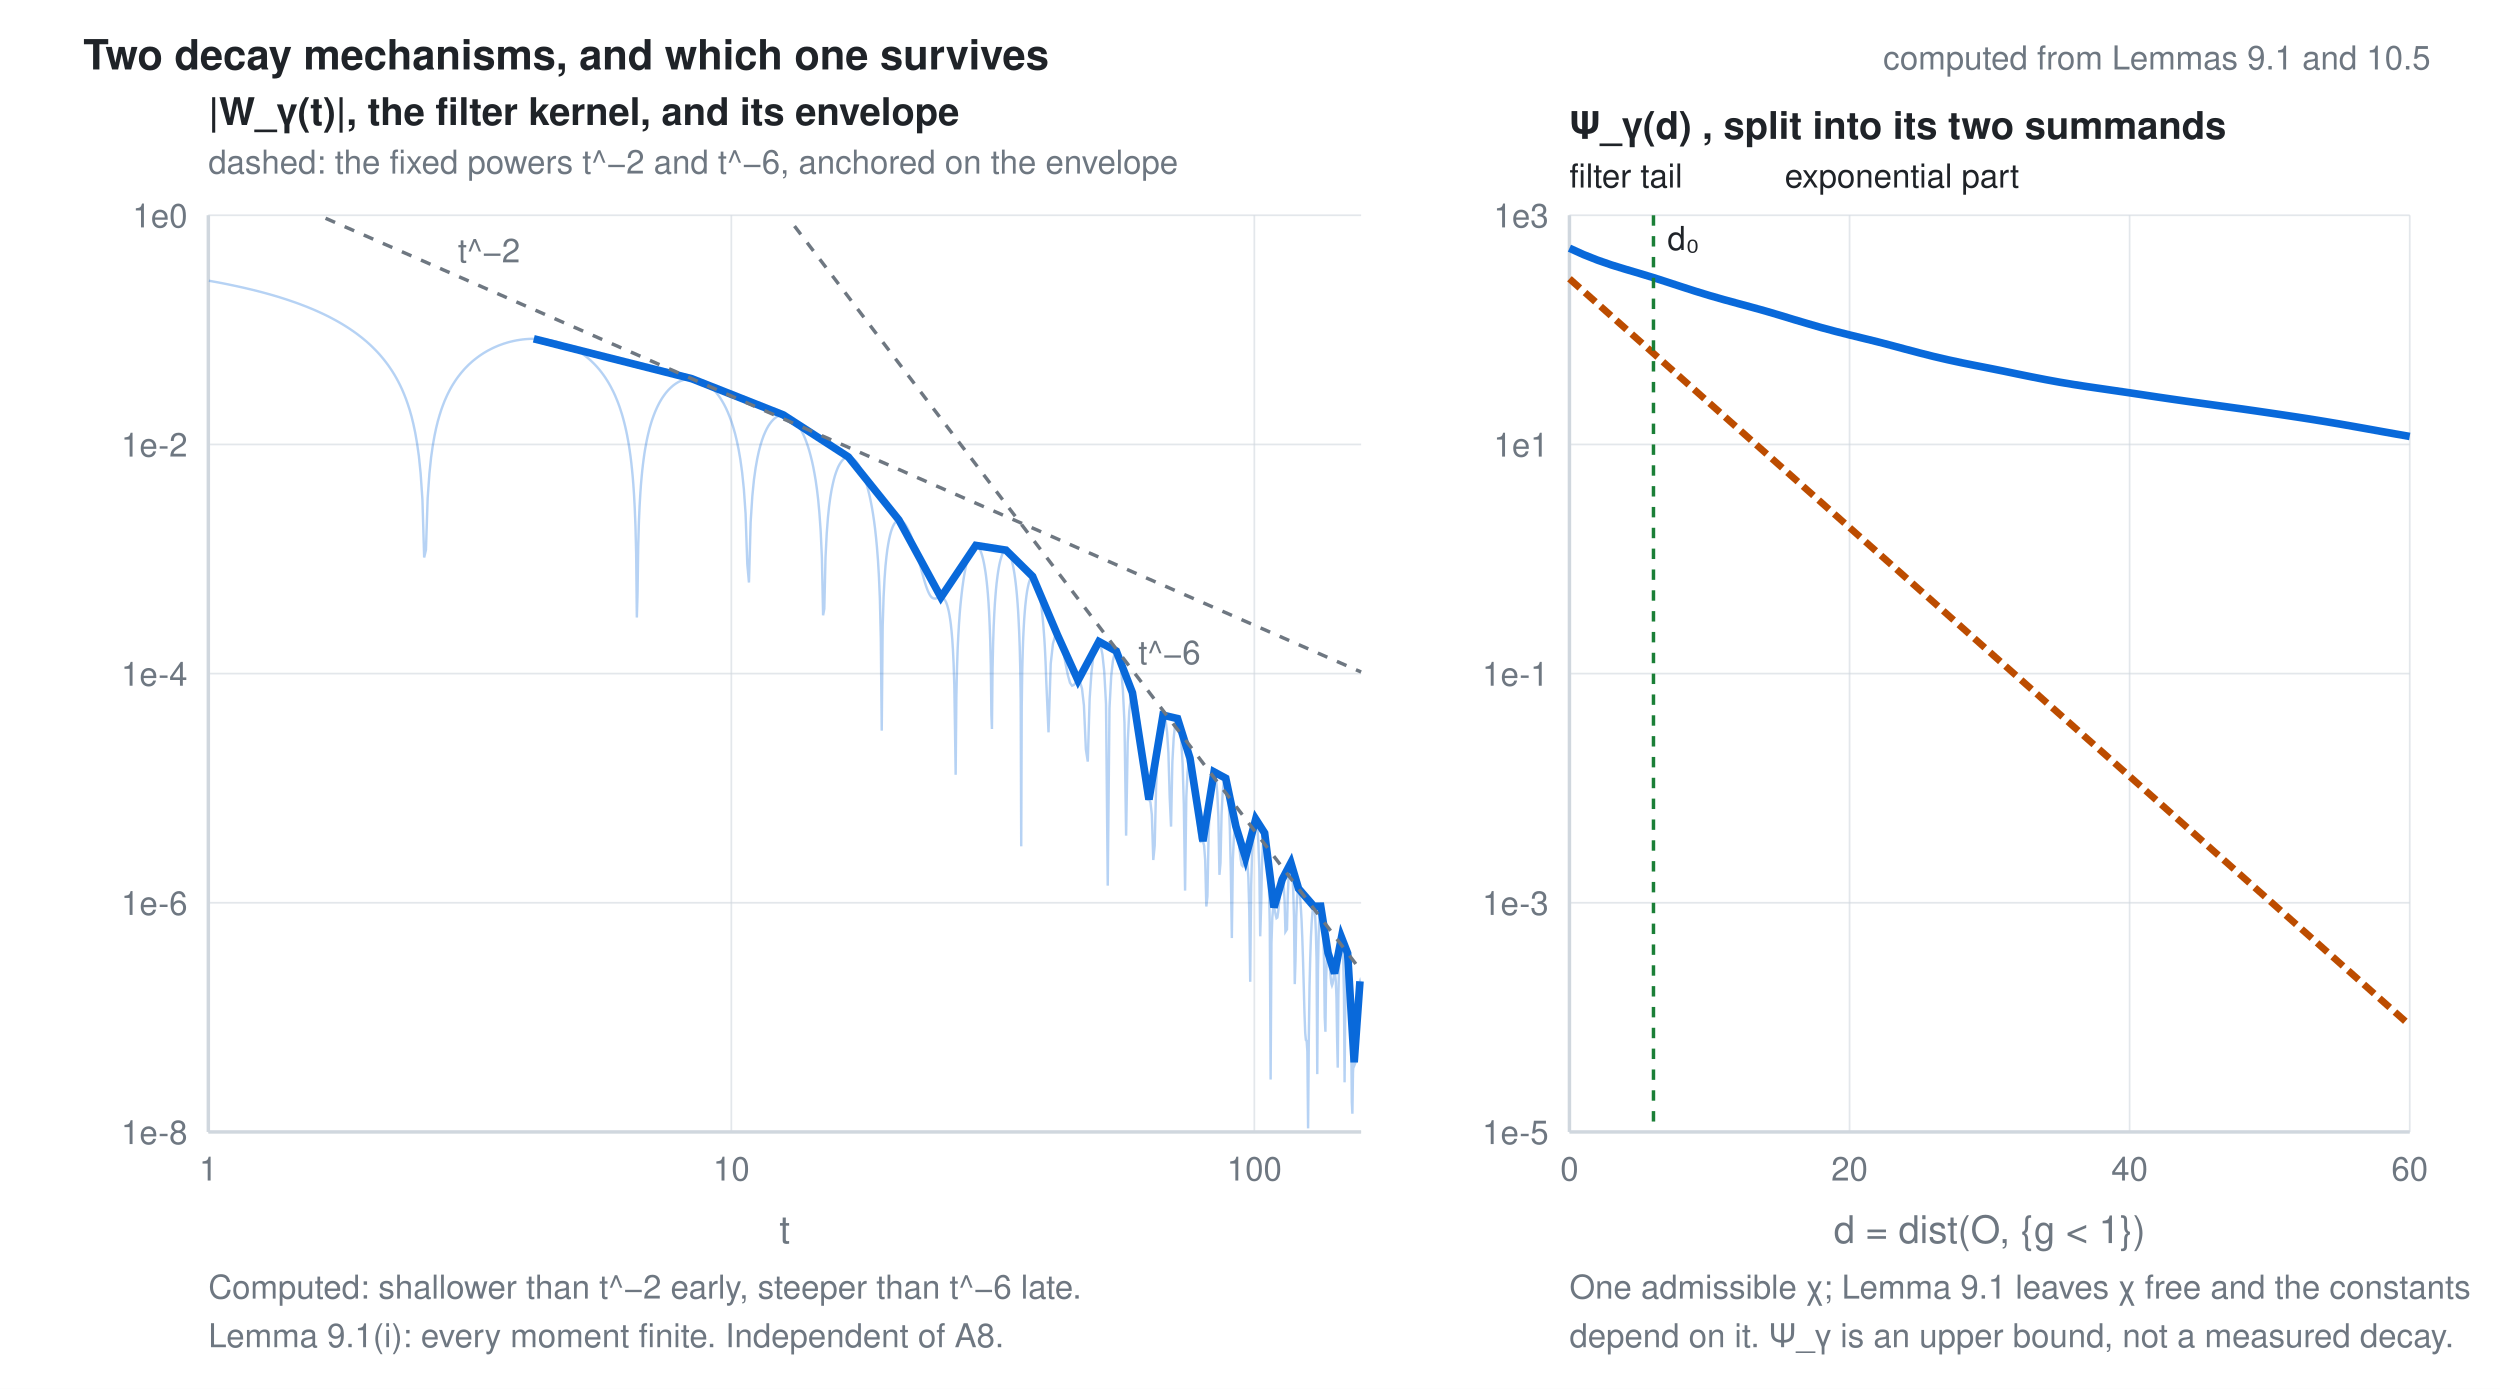
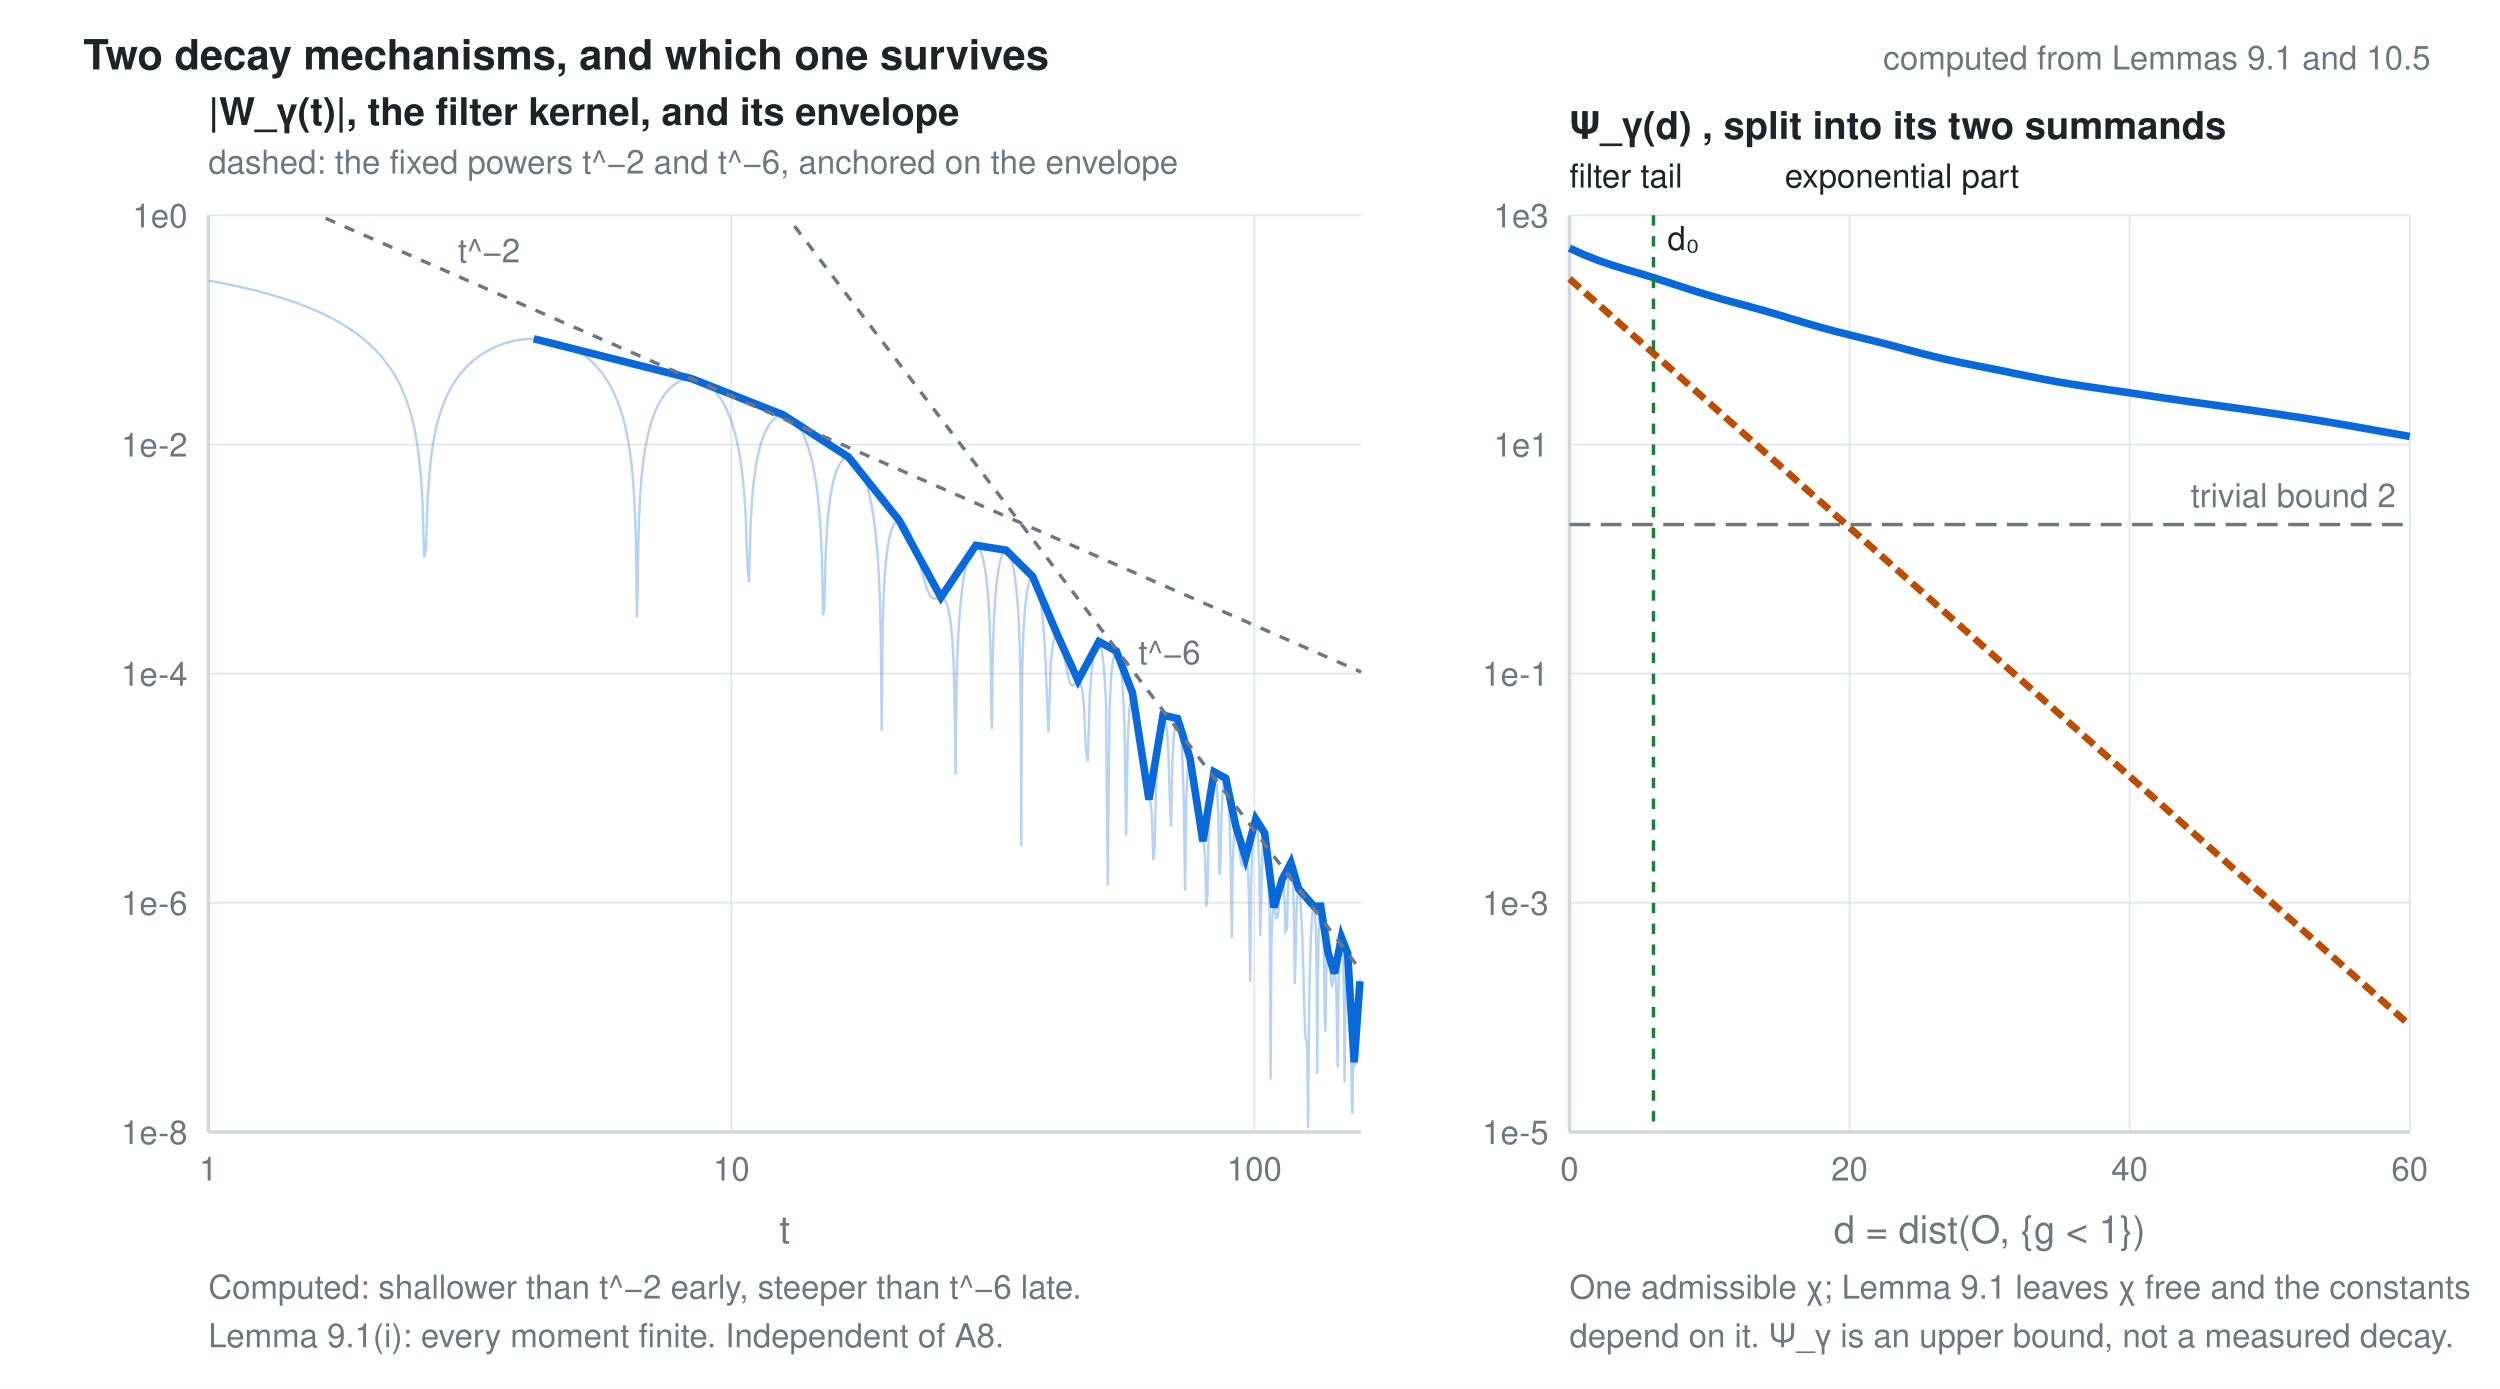
<svg xmlns="http://www.w3.org/2000/svg" viewBox="0 0 720 400" width="720" height="400" role="img" aria-labelledby="figtitle figdesc">
  <style>
  text{font-family:-apple-system,BlinkMacSystemFont,'Segoe UI',Helvetica,Arial,sans-serif;
       fill:#1f2328}
  .mut{fill:#6e7781} .sm{font-size:11px} .xs{font-size:9.5px} .b{font-weight:600}
  .ax{stroke:#d0d7de;stroke-width:1;fill:none}
  .gr{stroke:#d0d7de;stroke-width:.5;fill:none;opacity:.6}
</style>
  <rect width="720" height="400" fill="#ffffff" />
  <text x="24.00" y="20.00" class="b">Two decay mechanisms, and which one survives</text>
  <text x="700.00" y="20.00" class="mut xs" text-anchor="end">computed from Lemmas 9.1 and 10.5</text>
  <line x1="60.00" y1="62.00" x2="392.00" y2="62.00" class="gr" />
  <text x="54.00" y="65.50" class="mut xs" text-anchor="end">1e0</text>
  <line x1="60.00" y1="128.00" x2="392.00" y2="128.00" class="gr" />
  <text x="54.00" y="131.50" class="mut xs" text-anchor="end">1e-2</text>
  <line x1="60.00" y1="194.00" x2="392.00" y2="194.00" class="gr" />
  <text x="54.00" y="197.50" class="mut xs" text-anchor="end">1e-4</text>
  <line x1="60.00" y1="260.00" x2="392.00" y2="260.00" class="gr" />
  <text x="54.00" y="263.50" class="mut xs" text-anchor="end">1e-6</text>
  <line x1="60.00" y1="326.00" x2="392.00" y2="326.00" class="gr" />
  <text x="54.00" y="329.50" class="mut xs" text-anchor="end">1e-8</text>
  <line x1="60.00" y1="62.00" x2="60.00" y2="326.00" class="gr" />
  <text x="60.00" y="340.00" class="mut xs" text-anchor="middle">1</text>
  <line x1="210.63" y1="62.00" x2="210.63" y2="326.00" class="gr" />
  <text x="210.63" y="340.00" class="mut xs" text-anchor="middle">10</text>
  <line x1="361.25" y1="62.00" x2="361.25" y2="326.00" class="gr" />
  <text x="361.25" y="340.00" class="mut xs" text-anchor="middle">100</text>
  <line x1="60.00" y1="326.00" x2="392.00" y2="326.00" class="ax" />
  <line x1="60.00" y1="62.00" x2="60.00" y2="326.00" class="ax" />
  <path d="M60.16 80.85 L61.46 81.09 L62.73 81.32 L63.98 81.56 L65.20 81.80 L66.40 82.05 L67.58 82.30 L68.74 82.55 L69.87 82.80 L70.99 83.06 L72.09 83.32 L73.17 83.58 L74.24 83.85 L75.28 84.12 L76.31 84.40 L77.33 84.68 L78.33 84.96 L79.31 85.25 L80.28 85.54 L81.23 85.84 L82.17 86.14 L83.10 86.45 L84.02 86.76 L84.92 87.07 L85.81 87.39 L86.69 87.72 L87.55 88.05 L88.41 88.38 L89.25 88.73 L90.09 89.07 L90.91 89.43 L91.72 89.79 L92.53 90.16 L93.32 90.53 L94.10 90.91 L94.88 91.30 L95.64 91.70 L96.40 92.11 L97.14 92.52 L97.88 92.94 L98.61 93.37 L99.34 93.82 L100.05 94.27 L100.76 94.73 L101.46 95.21 L102.15 95.69 L102.84 96.19 L103.51 96.71 L104.19 97.23 L104.85 97.78 L105.51 98.33 L106.16 98.91 L106.80 99.50 L107.44 100.12 L108.07 100.75 L108.70 101.41 L109.32 102.09 L109.93 102.80 L110.54 103.54 L111.14 104.31 L111.74 105.11 L112.33 105.95 L112.92 106.84 L113.50 107.77 L114.08 108.76 L114.65 109.81 L115.22 110.93 L115.78 112.12 L116.33 113.41 L116.89 114.82 L117.43 116.35 L117.98 118.04 L118.52 119.94 L119.05 122.10 L119.58 124.61 L120.10 127.60 L120.63 131.34 L121.14 136.33 L121.66 143.90 L122.16 160.56 L122.67 158.35 L123.17 143.43 L123.67 136.37 L124.16 131.71 L124.65 128.25 L125.14 125.50 L125.62 123.23 L126.10 121.29 L126.58 119.62 L127.05 118.14 L127.52 116.82 L127.98 115.63 L128.45 114.54 L128.90 113.56 L129.36 112.65 L129.81 111.80 L130.26 111.02 L130.71 110.30 L131.15 109.62 L131.59 108.98 L132.03 108.38 L132.47 107.82 L132.90 107.28 L133.33 106.78 L133.75 106.30 L134.18 105.85 L134.60 105.42 L135.01 105.01 L135.43 104.63 L135.84 104.26 L136.25 103.90 L136.66 103.57 L137.07 103.25 L137.47 102.94 L137.87 102.65 L138.27 102.37 L138.66 102.10 L139.05 101.85 L139.44 101.60 L139.83 101.37 L140.22 101.14 L140.60 100.93 L140.98 100.73 L141.36 100.53 L141.74 100.34 L142.12 100.16 L142.49 99.99 L142.86 99.83 L143.23 99.67 L143.59 99.52 L143.96 99.38 L144.32 99.25 L144.68 99.12 L145.04 98.99 L145.40 98.88 L145.75 98.77 L146.10 98.66 L146.45 98.56 L146.80 98.47 L147.15 98.38 L147.49 98.30 L147.84 98.22 L148.18 98.15 L148.52 98.08 L148.86 98.01 L149.19 97.96 L149.53 97.90 L149.86 97.85 L150.19 97.81 L150.52 97.76 L150.85 97.73 L151.18 97.69 L151.50 97.67 L151.82 97.64 L152.15 97.62 L152.47 97.60 L152.78 97.59 L153.10 97.58 L153.42 97.58 L153.73 97.57 L154.04 97.58 L154.35 97.58 L154.66 97.59 L154.97 97.60 L155.28 97.62 L155.58 97.64 L155.88 97.67 L156.19 97.69 L156.49 97.72 L156.79 97.76 L157.09 97.79 L157.38 97.84 L157.68 97.88 L157.97 97.93 L158.26 97.98 L158.56 98.03 L158.85 98.09 L159.13 98.15 L159.42 98.22 L159.71 98.28 L159.99 98.35 L160.28 98.43 L160.56 98.51 L160.84 98.59 L161.12 98.67 L161.40 98.76 L161.68 98.85 L161.95 98.95 L162.23 99.04 L162.50 99.14 L162.78 99.25 L163.05 99.36 L163.32 99.47 L163.59 99.58 L163.86 99.70 L164.13 99.83 L164.39 99.95 L164.66 100.08 L164.92 100.21 L165.19 100.35 L165.45 100.49 L165.71 100.63 L165.97 100.78 L166.23 100.93 L166.49 101.09 L166.74 101.25 L167.00 101.41 L167.25 101.58 L167.51 101.75 L167.76 101.93 L168.01 102.11 L168.26 102.29 L168.51 102.48 L168.76 102.68 L169.01 102.88 L169.26 103.08 L169.51 103.29 L169.75 103.50 L170.00 103.72 L170.24 103.94 L170.48 104.17 L170.72 104.40 L170.96 104.64 L171.20 104.88 L171.44 105.13 L171.68 105.39 L171.92 105.65 L172.16 105.92 L172.39 106.19 L172.63 106.47 L172.86 106.76 L173.09 107.05 L173.33 107.36 L173.56 107.67 L173.79 107.98 L174.02 108.31 L174.25 108.64 L174.48 108.99 L174.70 109.34 L174.93 109.70 L175.16 110.07 L175.38 110.45 L175.61 110.85 L175.83 111.25 L176.05 111.67 L176.27 112.10 L176.50 112.54 L176.72 112.99 L176.94 113.46 L177.16 113.95 L177.37 114.45 L177.59 114.97 L177.81 115.51 L178.03 116.07 L178.24 116.65 L178.46 117.26 L178.67 117.89 L178.88 118.55 L179.10 119.23 L179.31 119.95 L179.52 120.71 L179.73 121.50 L179.94 122.34 L180.15 123.23 L180.36 124.17 L180.57 125.17 L180.77 126.24 L180.98 127.40 L181.19 128.65 L181.39 130.01 L181.60 131.50 L181.80 133.16 L182.00 135.03 L182.21 137.17 L182.41 139.66 L182.61 142.65 L182.81 146.42 L183.01 151.49 L183.21 159.35 L183.41 177.84 L183.61 170.99 L183.81 157.25 L184.00 150.41 L184.20 145.83 L184.40 142.39 L184.59 139.65 L184.79 137.36 L184.98 135.40 L185.18 133.70 L185.37 132.19 L185.56 130.84 L185.75 129.62 L185.95 128.50 L186.14 127.48 L186.33 126.53 L186.52 125.65 L186.71 124.84 L186.90 124.07 L187.08 123.35 L187.27 122.68 L187.46 122.04 L187.64 121.44 L187.83 120.87 L188.02 120.33 L188.20 119.82 L188.39 119.33 L188.57 118.86 L188.75 118.42 L188.94 117.99 L189.12 117.58 L189.30 117.20 L189.48 116.82 L189.66 116.47 L189.84 116.12 L190.02 115.79 L190.20 115.48 L190.38 115.18 L190.56 114.88 L190.74 114.60 L190.92 114.33 L191.09 114.08 L191.27 113.83 L191.45 113.59 L191.62 113.35 L191.80 113.13 L191.97 112.92 L192.15 112.71 L192.32 112.52 L192.49 112.32 L192.67 112.14 L192.84 111.97 L193.01 111.80 L193.18 111.63 L193.35 111.48 L193.52 111.33 L193.69 111.18 L193.86 111.04 L194.03 110.91 L194.20 110.78 L194.37 110.66 L194.54 110.55 L194.70 110.43 L194.87 110.33 L195.04 110.23 L195.20 110.13 L195.37 110.04 L195.54 109.95 L195.70 109.87 L195.87 109.79 L196.03 109.72 L196.68 109.47 L197.33 109.28 L197.97 109.15 L198.60 109.08 L199.23 109.07 L199.85 109.12 L200.47 109.21 L201.08 109.36 L201.68 109.56 L202.28 109.81 L202.87 110.12 L203.46 110.48 L204.04 110.89 L204.62 111.36 L205.19 111.89 L205.76 112.47 L206.32 113.13 L206.88 113.85 L207.44 114.64 L207.98 115.51 L208.53 116.47 L209.07 117.53 L209.60 118.70 L210.13 120.00 L210.66 121.44 L211.18 123.06 L211.70 124.89 L212.21 126.99 L212.72 129.44 L213.23 132.38 L213.73 136.03 L214.23 140.86 L214.73 148.02 L215.22 162.44 L215.70 167.76 L216.19 150.31 L216.67 142.87 L217.14 138.15 L217.62 134.73 L218.09 132.09 L218.55 129.96 L219.02 128.20 L219.48 126.73 L219.93 125.48 L220.39 124.41 L220.84 123.48 L221.28 122.69 L221.73 122.02 L222.17 121.44 L222.61 120.95 L223.04 120.54 L223.48 120.21 L223.91 119.94 L224.33 119.75 L224.76 119.61 L225.18 119.53 L225.60 119.50 L226.01 119.53 L226.43 119.62 L226.84 119.75 L227.25 119.94 L227.65 120.18 L228.05 120.47 L228.45 120.81 L228.85 121.20 L229.25 121.65 L229.64 122.15 L230.03 122.72 L230.42 123.34 L230.81 124.03 L231.19 124.78 L231.58 125.62 L231.96 126.53 L232.33 127.53 L232.71 128.63 L233.08 129.84 L233.45 131.19 L233.82 132.68 L234.19 134.35 L234.55 136.24 L234.92 138.41 L235.28 140.95 L235.64 143.99 L235.99 147.79 L236.35 152.85 L236.70 160.51 L237.05 177.21 L237.40 175.34 L237.75 160.51 L238.10 153.60 L238.44 149.12 L238.78 145.85 L239.12 143.32 L239.46 141.28 L239.80 139.60 L240.13 138.19 L240.46 137.00 L240.80 135.98 L241.13 135.11 L241.45 134.37 L241.78 133.75 L242.11 133.22 L242.43 132.77 L242.75 132.41 L243.07 132.12 L243.39 131.90 L243.71 131.75 L244.02 131.65 L244.34 131.62 L244.65 131.64 L244.96 131.71 L245.27 131.83 L245.58 132.01 L245.89 132.23 L246.19 132.51 L246.50 132.83 L246.80 133.21 L247.10 133.63 L247.40 134.11 L247.70 134.64 L247.99 135.23 L248.29 135.87 L248.58 136.58 L248.88 137.34 L249.17 138.18 L249.46 139.08 L249.75 140.07 L250.04 141.14 L250.32 142.30 L250.61 143.58 L250.89 144.97 L251.18 146.51 L251.46 148.22 L251.74 150.12 L252.02 152.29 L252.29 154.77 L252.57 157.70 L252.85 161.27 L253.12 165.85 L253.40 172.32 L253.67 183.67 L253.94 210.42 L254.21 180.43 L254.48 171.77 L254.75 166.66 L255.01 163.12 L255.28 160.45 L255.54 158.36 L255.81 156.67 L256.07 155.29 L256.33 154.14 L256.59 153.18 L256.85 152.39 L257.11 151.73 L257.37 151.19 L257.62 150.75 L257.88 150.40 L258.13 150.14 L258.38 149.95 L258.64 149.83 L258.89 149.77 L259.14 149.78 L259.39 149.84 L259.64 149.96 L259.88 150.13 L260.13 150.34 L260.38 150.60 L260.62 150.91 L260.86 151.26 L261.11 151.65 L261.35 152.09 L261.59 152.56 L261.83 153.07 L262.07 153.61 L262.31 154.20 L262.55 154.81 L262.78 155.46 L263.02 156.14 L263.25 156.84 L263.49 157.58 L263.72 158.34 L263.96 159.12 L264.19 159.92 L264.42 160.74 L264.65 161.57 L264.88 162.40 L265.11 163.25 L265.33 164.09 L265.56 164.92 L265.79 165.73 L266.01 166.53 L266.24 167.30 L266.46 168.03 L266.68 168.72 L266.91 169.36 L267.13 169.95 L267.35 170.47 L267.57 170.93 L267.79 171.33 L268.01 171.66 L268.22 171.92 L268.44 172.12 L268.66 172.26 L268.87 172.34 L269.09 172.38 L269.30 172.39 L269.52 172.36 L269.73 172.31 L269.94 172.25 L270.15 172.18 L270.36 172.12 L270.57 172.07 L270.78 172.04 L270.99 172.03 L271.20 172.07 L271.41 172.14 L271.61 172.26 L271.82 172.44 L272.03 172.68 L272.23 172.99 L272.44 173.39 L272.64 173.88 L272.84 174.48 L273.04 175.21 L273.25 176.08 L273.45 177.12 L273.65 178.37 L273.85 179.89 L274.05 181.75 L274.25 184.08 L274.44 187.09 L274.64 191.19 L274.84 197.38 L275.03 209.45 L275.23 223.13 L275.43 200.81 L275.62 192.24 L275.81 186.77 L276.01 182.73 L276.20 179.52 L276.39 176.85 L276.58 174.58 L276.78 172.60 L276.97 170.86 L277.16 169.30 L277.35 167.91 L277.53 166.65 L277.72 165.51 L277.91 164.47 L278.10 163.53 L278.28 162.67 L278.47 161.89 L278.66 161.18 L278.84 160.54 L279.03 159.96 L279.21 159.43 L279.39 158.97 L279.58 158.56 L279.76 158.20 L279.94 157.90 L280.12 157.64 L280.30 157.43 L280.49 157.27 L280.67 157.16 L280.85 157.09 L281.02 157.08 L281.20 157.11 L281.38 157.19 L281.56 157.32 L281.74 157.50 L281.91 157.73 L282.09 158.02 L282.26 158.37 L282.44 158.77 L282.61 159.24 L282.79 159.78 L282.96 160.39 L283.14 161.08 L283.31 161.86 L283.48 162.74 L283.65 163.72 L283.83 164.84 L284.00 166.10 L284.17 167.54 L284.34 169.20 L284.51 171.12 L284.68 173.40 L284.85 176.17 L285.01 179.67 L285.18 184.35 L285.35 191.40 L285.52 205.95 L285.68 209.94 L285.85 192.79 L286.02 185.26 L286.18 180.40 L286.35 176.83 L286.51 174.03 L286.68 171.74 L286.84 169.82 L287.00 168.18 L287.17 166.77 L287.33 165.53 L287.49 164.45 L287.65 163.50 L287.81 162.66 L287.97 161.92 L288.14 161.26 L288.30 160.69 L288.46 160.20 L288.61 159.77 L288.77 159.41 L288.93 159.11 L289.09 158.87 L289.25 158.68 L289.41 158.55 L289.56 158.47 L289.72 158.44 L289.88 158.46 L290.03 158.53 L290.19 158.65 L290.34 158.82 L290.50 159.05 L290.65 159.32 L290.81 159.64 L290.96 160.02 L291.11 160.46 L291.27 160.96 L291.42 161.51 L291.57 162.14 L291.72 162.83 L291.88 163.60 L292.03 164.46 L292.18 165.41 L292.33 166.46 L292.48 167.64 L292.63 168.95 L292.78 170.42 L292.93 172.08 L293.08 173.99 L293.23 176.20 L293.37 178.84 L293.52 182.06 L293.67 186.19 L293.82 191.97 L293.96 201.63 L294.11 243.74 L294.26 203.54 L294.40 193.36 L294.55 187.60 L294.69 183.62 L294.84 180.60 L294.98 178.21 L295.13 176.24 L295.27 174.59 L295.42 173.19 L295.56 171.99 L295.70 170.96 L295.84 170.06 L295.99 169.29 L296.13 168.62 L296.27 168.04 L296.41 167.55 L296.55 167.14 L296.69 166.79 L296.84 166.52 L296.98 166.31 L297.12 166.15 L297.26 166.06 L297.39 166.01 L297.53 166.02 L297.67 166.08 L297.81 166.20 L297.95 166.36 L298.09 166.57 L298.23 166.82 L298.36 167.13 L298.50 167.49 L298.64 167.90 L298.77 168.36 L298.91 168.87 L299.04 169.44 L299.18 170.07 L299.32 170.75 L299.45 171.51 L299.59 172.33 L299.72 173.22 L299.85 174.19 L299.99 175.26 L300.12 176.42 L300.26 177.69 L300.39 179.09 L300.52 180.64 L300.65 182.36 L300.79 184.30 L300.92 186.51 L301.05 189.07 L301.18 192.12 L301.31 195.87 L301.97 210.92 L302.61 191.14 L303.25 185.36 L303.89 183.13 L304.52 182.81 L305.14 183.80 L305.75 185.78 L306.36 188.50 L306.97 191.59 L307.57 194.53 L308.16 196.65 L308.75 197.49 L309.33 197.21 L309.91 196.45 L310.48 195.97 L311.05 196.38 L311.62 198.37 L312.17 203.17 L312.73 215.82 L313.28 219.34 L313.82 201.19 L314.36 193.42 L314.90 188.87 L315.43 186.17 L315.95 184.86 L316.48 184.77 L317.00 185.92 L317.51 188.57 L318.02 193.40 L318.53 202.71 L319.03 255.06 L319.53 203.99 L320.02 194.82 L320.51 190.38 L321.00 188.18 L321.49 187.51 L321.97 188.11 L322.44 189.97 L322.92 193.29 L323.39 198.70 L323.85 208.20 L324.32 240.67 L324.78 213.94 L325.23 204.83 L325.69 200.99 L326.14 199.51 L326.59 199.56 L327.03 200.81 L327.47 203.13 L327.91 206.43 L328.35 210.67 L328.78 215.71 L329.21 221.15 L329.64 226.08 L330.06 229.26 L330.48 230.27 L330.90 230.26 L331.32 231.02 L331.73 234.62 L332.14 247.68 L332.55 243.56 L332.96 226.44 L333.36 217.99 L333.76 212.62 L334.16 209.09 L334.55 206.94 L334.95 205.98 L335.34 206.19 L335.73 207.69 L336.12 210.87 L336.50 216.78 L336.88 229.84 L337.26 238.06 L337.64 219.53 L338.02 212.60 L338.39 209.01 L338.76 207.28 L339.13 206.95 L339.50 207.85 L339.86 210.04 L340.22 213.81 L340.59 220.00 L340.94 231.70 L341.30 256.49 L341.66 229.45 L342.01 222.43 L342.36 219.37 L342.71 218.33 L343.06 218.70 L343.40 220.20 L343.75 222.68 L344.09 226.04 L344.43 230.10 L344.77 234.50 L345.11 238.56 L345.44 241.35 L345.78 242.41 L346.11 242.31 L346.44 242.26 L346.77 243.48 L347.09 247.66 L347.42 261.07 L347.74 258.13 L348.06 241.24 L348.38 233.13 L348.70 228.08 L349.02 224.85 L349.34 222.99 L349.65 222.32 L349.96 222.83 L350.27 224.70 L350.58 228.37 L350.89 235.18 L351.20 251.96 L351.50 248.53 L351.81 234.55 L352.11 228.59 L352.41 225.51 L352.71 224.16 L353.01 224.14 L353.31 225.34 L353.60 227.84 L353.90 231.95 L354.19 238.59 L354.48 251.19 L354.77 270.16 L355.06 247.57 L355.35 241.22 L355.64 238.61 L355.92 237.94 L356.21 238.60 L356.49 240.24 L356.77 242.56 L357.05 245.19 L357.33 247.59 L357.61 249.12 L357.89 249.44 L358.16 248.78 L358.44 247.77 L358.71 247.05 L358.98 247.20 L359.25 248.77 L359.52 252.75 L359.79 262.40 L360.06 282.75 L360.33 255.12 L360.59 246.09 L360.86 240.98 L361.12 237.91 L361.39 236.29 L361.65 235.91 L361.91 236.74 L362.17 238.94 L362.42 243.02 L362.68 250.46 L362.94 269.66 L363.19 261.50 L363.45 249.01 L363.70 243.61 L363.95 240.92 L364.21 239.91 L364.46 240.20 L364.71 241.68 L364.95 244.40 L365.20 248.64 L365.45 255.06 L365.69 265.92 L365.94 310.90 L366.18 271.61 L366.43 264.20 L366.67 261.68 L366.91 261.35 L367.15 262.21 L367.39 263.50 L367.63 264.43 L367.87 264.25 L368.10 262.74 L368.34 260.34 L368.57 257.75 L368.81 255.51 L369.04 253.95 L369.27 253.28 L369.51 253.73 L369.74 255.62 L369.97 259.70 L370.20 268.35 L370.65 267.64 L370.88 257.88 L371.11 252.79 L371.33 249.93 L371.56 248.58 L371.78 248.49 L372.00 249.63 L372.23 252.15 L372.45 256.54 L372.67 264.25 L372.89 283.43 L373.11 276.37 L373.33 264.07 L373.54 258.97 L373.76 256.61 L373.98 255.93 L374.19 256.51 L374.41 258.21 L374.62 260.98 L374.84 264.85 L375.05 269.90 L375.26 276.21 L375.47 283.68 L375.68 291.53 L375.90 297.51 L376.10 299.54 L376.31 299.75 L376.52 302.81 L376.73 324.97 L376.94 298.76 L377.14 284.23 L377.35 275.68 L377.55 269.83 L377.76 265.74 L377.96 263.00 L378.16 261.44 L378.37 261.00 L378.57 261.76 L378.77 263.96 L378.97 268.25 L379.17 276.67 L379.37 309.34 L379.57 279.75 L379.77 269.59 L379.96 264.64 L380.16 262.03 L380.36 260.98 L380.55 261.20 L380.75 262.62 L380.94 265.39 L381.14 269.90 L381.33 277.33 L381.52 292.98 L381.72 297.15 L381.91 282.16 L382.10 276.93 L382.29 274.81 L382.48 274.44 L382.67 275.28 L382.86 276.99 L383.05 279.21 L383.23 281.47 L383.42 283.17 L383.61 283.80 L383.79 283.30 L383.98 282.15 L384.17 280.98 L384.35 280.35 L384.53 280.72 L384.72 282.66 L384.90 287.27 L385.08 298.80 L385.27 307.48 L385.45 287.07 L385.63 278.96 L385.81 274.28 L385.99 271.51 L386.17 270.14 L386.35 269.98 L386.53 271.05 L386.70 273.54 L386.88 278.04 L387.06 286.32 L387.24 311.71 L387.41 293.03 L387.59 282.40 L387.76 277.58 L387.94 275.25 L388.11 274.51 L388.29 275.02 L388.46 276.69 L388.63 279.55 L388.81 283.79 L388.98 289.89 L389.15 299.12 L389.32 317.39 L389.49 320.75 L389.66 308.87 L389.83 306.03 L390.00 305.94 L390.17 306.57 L390.34 306.16 L390.51 303.64 L390.67 299.47 L390.84 294.84 L391.01 290.61 L391.17 287.17 L391.34 284.65 L391.51 283.11 L391.67 282.62 L391.84 283.31 L392.00 285.48" fill="none" stroke="#0969da" stroke-width="0.7" opacity="0.30" />
  <path d="M153.73 97.57 L199.23 109.07 L225.60 119.50 L244.34 131.62 L258.89 149.77 L270.99 172.03 L281.02 157.08 L289.72 158.44 L297.39 166.01 L304.52 182.81 L310.48 195.97 L316.48 184.77 L321.49 187.51 L326.14 199.51 L330.90 230.26 L334.95 205.98 L339.13 206.95 L342.71 218.33 L346.44 242.26 L349.65 222.32 L353.01 224.14 L355.92 237.94 L358.71 247.05 L361.65 235.91 L364.21 239.91 L366.91 261.35 L369.27 253.28 L371.78 248.49 L373.98 255.93 L378.37 261.00 L380.36 260.98 L382.48 274.44 L384.35 280.35 L386.35 269.98 L388.11 274.51 L390.00 305.94 L391.67 282.62" fill="none" stroke="#0969da" stroke-width="2.2" />
  <path d="M93.76 62.86 L99.39 65.33 L105.02 67.79 L110.64 70.26 L116.27 72.72 L121.90 75.19 L127.53 77.66 L133.15 80.12 L138.78 82.59 L144.41 85.05 L150.03 87.52 L155.66 89.98 L161.29 92.45 L166.92 94.91 L172.54 97.38 L178.17 99.85 L183.80 102.31 L189.42 104.78 L195.05 107.24 L200.68 109.71 L206.31 112.17 L211.93 114.64 L217.56 117.11 L223.19 119.57 L228.81 122.04 L234.44 124.50 L240.07 126.97 L245.69 129.43 L251.32 131.90 L256.95 134.36 L262.58 136.83 L268.20 139.30 L273.83 141.76 L279.46 144.23 L285.08 146.69 L290.71 149.16 L296.34 151.62 L301.97 154.09 L307.59 156.56 L313.22 159.02 L318.85 161.49 L324.47 163.95 L330.10 166.42 L335.73 168.88 L341.36 171.35 L346.98 173.81 L352.61 176.28 L358.24 178.75 L363.86 181.21 L369.49 183.68 L375.12 186.14 L380.75 188.61 L386.37 191.07 L392.00 193.54" fill="none" stroke="#6e7781" stroke-width="1" stroke-dasharray="3 3" />
  <text x="131.87" y="75.56" class="mut xs">t^−2</text>
  <path d="M228.81 65.11 L234.44 72.50 L240.07 79.90 L245.69 87.30 L251.32 94.70 L256.95 102.09 L262.58 109.49 L268.20 116.89 L273.83 124.28 L279.46 131.68 L285.08 139.08 L290.71 146.47 L296.34 153.87 L301.97 161.27 L307.59 168.66 L313.22 176.06 L318.85 183.46 L324.47 190.85 L330.10 198.25 L335.73 205.65 L341.36 213.05 L346.98 220.44 L352.61 227.84 L358.24 235.24 L363.86 242.63 L369.49 250.03 L375.12 257.43 L380.75 264.82 L386.37 272.22 L392.00 279.62" fill="none" stroke="#6e7781" stroke-width="1" stroke-dasharray="3 3" />
  <text x="327.84" y="191.28" class="mut xs">t^−6</text>
  <text x="60.00" y="36.00" class="sm b" fill="#0969da">|W_γ(t)|, the filter kernel, and its envelope</text>
  <text x="60.00" y="50.00" class="xs mut">dashed: the fixed powers t^−2 and t^−6, anchored on the envelope</text>
  <text x="226.00" y="358.00" class="mut sm" text-anchor="middle">t</text>
  <text x="60.00" y="374.00" class="xs mut">Computed: shallower than t^−2 early, steeper than t^−6 late.</text>
  <text x="60.00" y="388.00" class="xs mut">Lemma 9.1(i): every moment finite. Independent of A8.</text>
  <line x1="452.00" y1="62.00" x2="694.00" y2="62.00" class="gr" />
  <text x="446.00" y="65.50" class="mut xs" text-anchor="end">1e3</text>
  <line x1="452.00" y1="128.00" x2="694.00" y2="128.00" class="gr" />
  <text x="446.00" y="131.50" class="mut xs" text-anchor="end">1e1</text>
  <line x1="452.00" y1="194.00" x2="694.00" y2="194.00" class="gr" />
  <text x="446.00" y="197.50" class="mut xs" text-anchor="end">1e-1</text>
  <line x1="452.00" y1="260.00" x2="694.00" y2="260.00" class="gr" />
  <text x="446.00" y="263.50" class="mut xs" text-anchor="end">1e-3</text>
  <line x1="452.00" y1="326.00" x2="694.00" y2="326.00" class="gr" />
  <text x="446.00" y="329.50" class="mut xs" text-anchor="end">1e-5</text>
  <line x1="452.00" y1="62.00" x2="452.00" y2="326.00" class="gr" />
  <text x="452.00" y="340.00" class="mut xs" text-anchor="middle">0</text>
  <line x1="532.67" y1="62.00" x2="532.67" y2="326.00" class="gr" />
  <text x="532.67" y="340.00" class="mut xs" text-anchor="middle">20</text>
  <line x1="613.33" y1="62.00" x2="613.33" y2="326.00" class="gr" />
  <text x="613.33" y="340.00" class="mut xs" text-anchor="middle">40</text>
  <line x1="694.00" y1="62.00" x2="694.00" y2="326.00" class="gr" />
  <text x="694.00" y="340.00" class="mut xs" text-anchor="middle">60</text>
  <line x1="452.00" y1="326.00" x2="694.00" y2="326.00" class="ax" />
  <line x1="452.00" y1="62.00" x2="452.00" y2="326.00" class="ax" />
  <path d="M452.00 71.48 L456.03 73.31 L460.07 74.91 L464.10 76.31 L468.13 77.55 L472.17 78.74 L476.20 79.96 L480.23 81.26 L484.27 82.58 L488.30 83.88 L492.33 85.11 L496.37 86.27 L500.40 87.37 L504.43 88.46 L508.47 89.58 L512.50 90.77 L516.53 92.00 L520.57 93.20 L524.60 94.36 L528.63 95.44 L532.67 96.46 L536.70 97.45 L540.73 98.44 L544.77 99.49 L548.80 100.58 L552.83 101.64 L556.87 102.66 L560.90 103.60 L564.93 104.47 L568.97 105.28 L573.00 106.07 L577.03 106.88 L581.07 107.72 L585.10 108.54 L589.13 109.33 L593.17 110.07 L597.20 110.74 L601.23 111.36 L605.27 111.95 L609.30 112.54 L613.33 113.13 L617.37 113.74 L621.40 114.35 L625.43 114.94 L629.47 115.52 L633.50 116.08 L637.53 116.64 L641.57 117.20 L645.60 117.76 L649.63 118.34 L653.67 118.93 L657.70 119.53 L661.73 120.14 L665.77 120.77 L669.80 121.43 L673.83 122.11 L677.87 122.82 L681.90 123.54 L685.93 124.27 L689.97 124.99 L694.00 125.70" fill="none" stroke="#0969da" stroke-width="2.2" />
  <path d="M452.00 80.28 L456.03 83.86 L460.07 87.44 L464.10 91.03 L468.13 94.61 L472.17 98.19 L476.20 101.77 L480.23 105.36 L484.27 108.94 L488.30 112.52 L492.33 116.11 L496.37 119.69 L500.40 123.27 L504.43 126.86 L508.47 130.44 L512.50 134.02 L516.53 137.60 L520.57 141.19 L524.60 144.77 L528.63 148.35 L532.67 151.94 L536.70 155.52 L540.73 159.10 L544.77 162.68 L548.80 166.27 L552.83 169.85 L556.87 173.43 L560.90 177.02 L564.93 180.60 L568.97 184.18 L573.00 187.77 L577.03 191.35 L581.07 194.93 L585.10 198.51 L589.13 202.10 L593.17 205.68 L597.20 209.26 L601.23 212.85 L605.27 216.43 L609.30 220.01 L613.33 223.59 L617.37 227.18 L621.40 230.76 L625.43 234.34 L629.47 237.93 L633.50 241.51 L637.53 245.09 L641.57 248.67 L645.60 252.26 L649.63 255.84 L653.67 259.42 L657.70 263.01 L661.73 266.59 L665.77 270.17 L669.80 273.76 L673.83 277.34 L677.87 280.92 L681.90 284.50 L685.93 288.09 L689.97 291.67 L694.00 295.25" fill="none" stroke="#bc4c00" stroke-width="2" stroke-dasharray="4 2" />
  <line x1="476.20" y1="62.00" x2="476.20" y2="326.00" class="" stroke="#1a7f37" stroke-width="1" stroke-dasharray="3 3" />
  <text x="480.20" y="72.00" class="xs" fill="#1a7f37">d₀</text>
+   <line x1="452.00" y1="151.07" x2="694.00" y2="151.07" class="" stroke="#6e7781" stroke-width="1" stroke-dasharray="6 3" />
+   <text x="690.00" y="146.07" class="xs mut" text-anchor="end">trivial bound 2</text>
  <text x="452.00" y="40.00" class="sm b">Ψ_γ(d) , split into its two summands</text>
  <text x="452.00" y="54.00" class="xs" fill="#0969da">filter tail</text>
  <text x="514.00" y="54.00" class="xs" fill="#bc4c00">exponential part</text>
  <text x="573.00" y="358.00" class="mut sm" text-anchor="middle">d = dist(O, {g &lt; 1})</text>
  <text x="452.00" y="374.00" class="xs mut">One admissible χ; Lemma 9.1 leaves χ free and the constants</text>
  <text x="452.00" y="388.00" class="xs mut">depend on it. Ψ_γ is an upper bound, not a measured decay.</text>
</svg>
